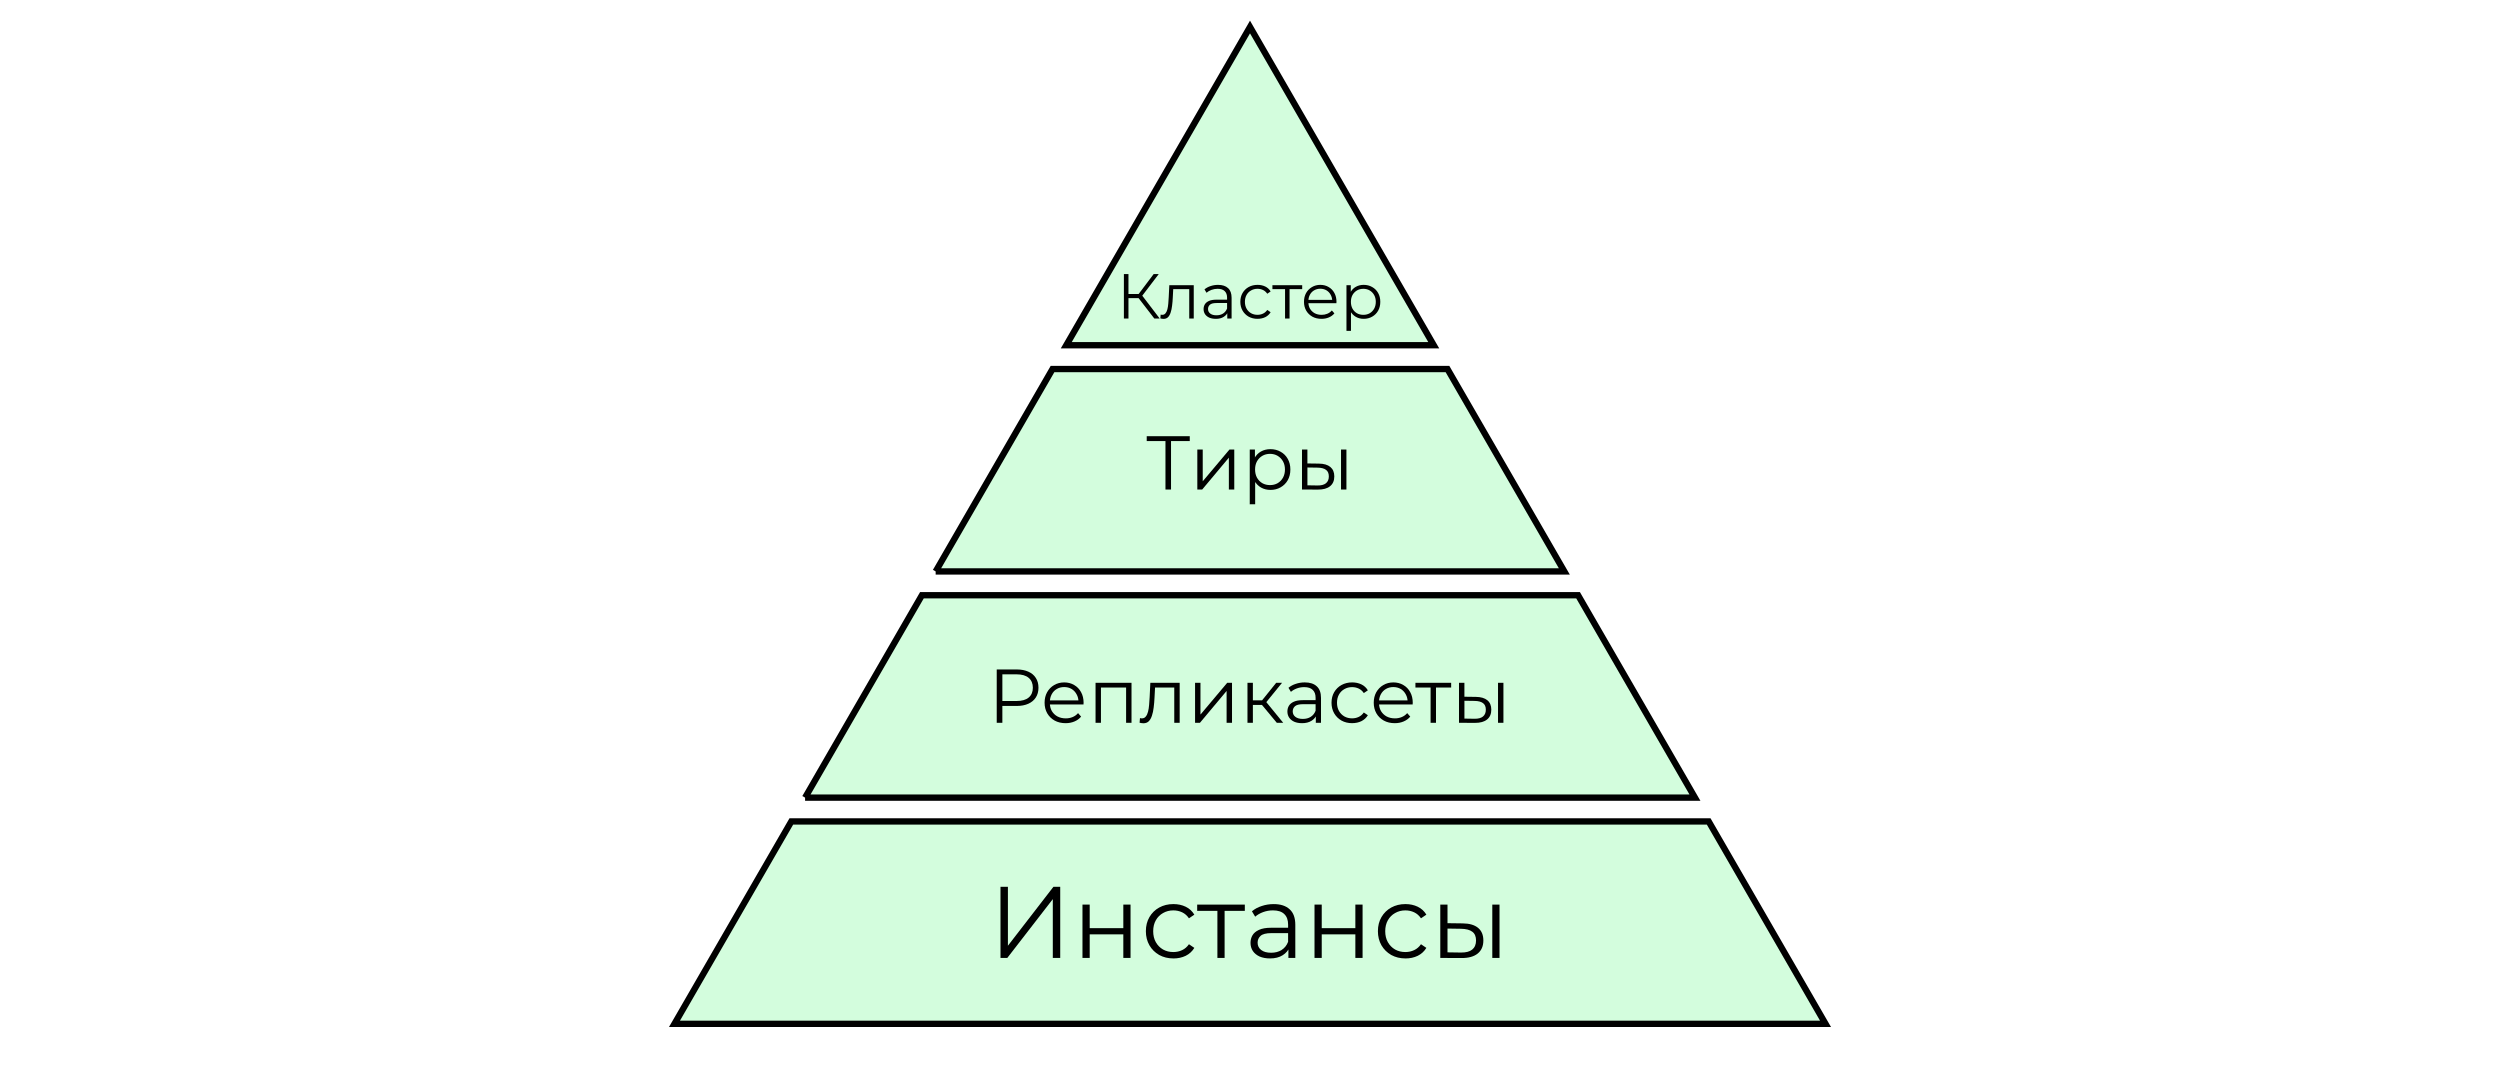
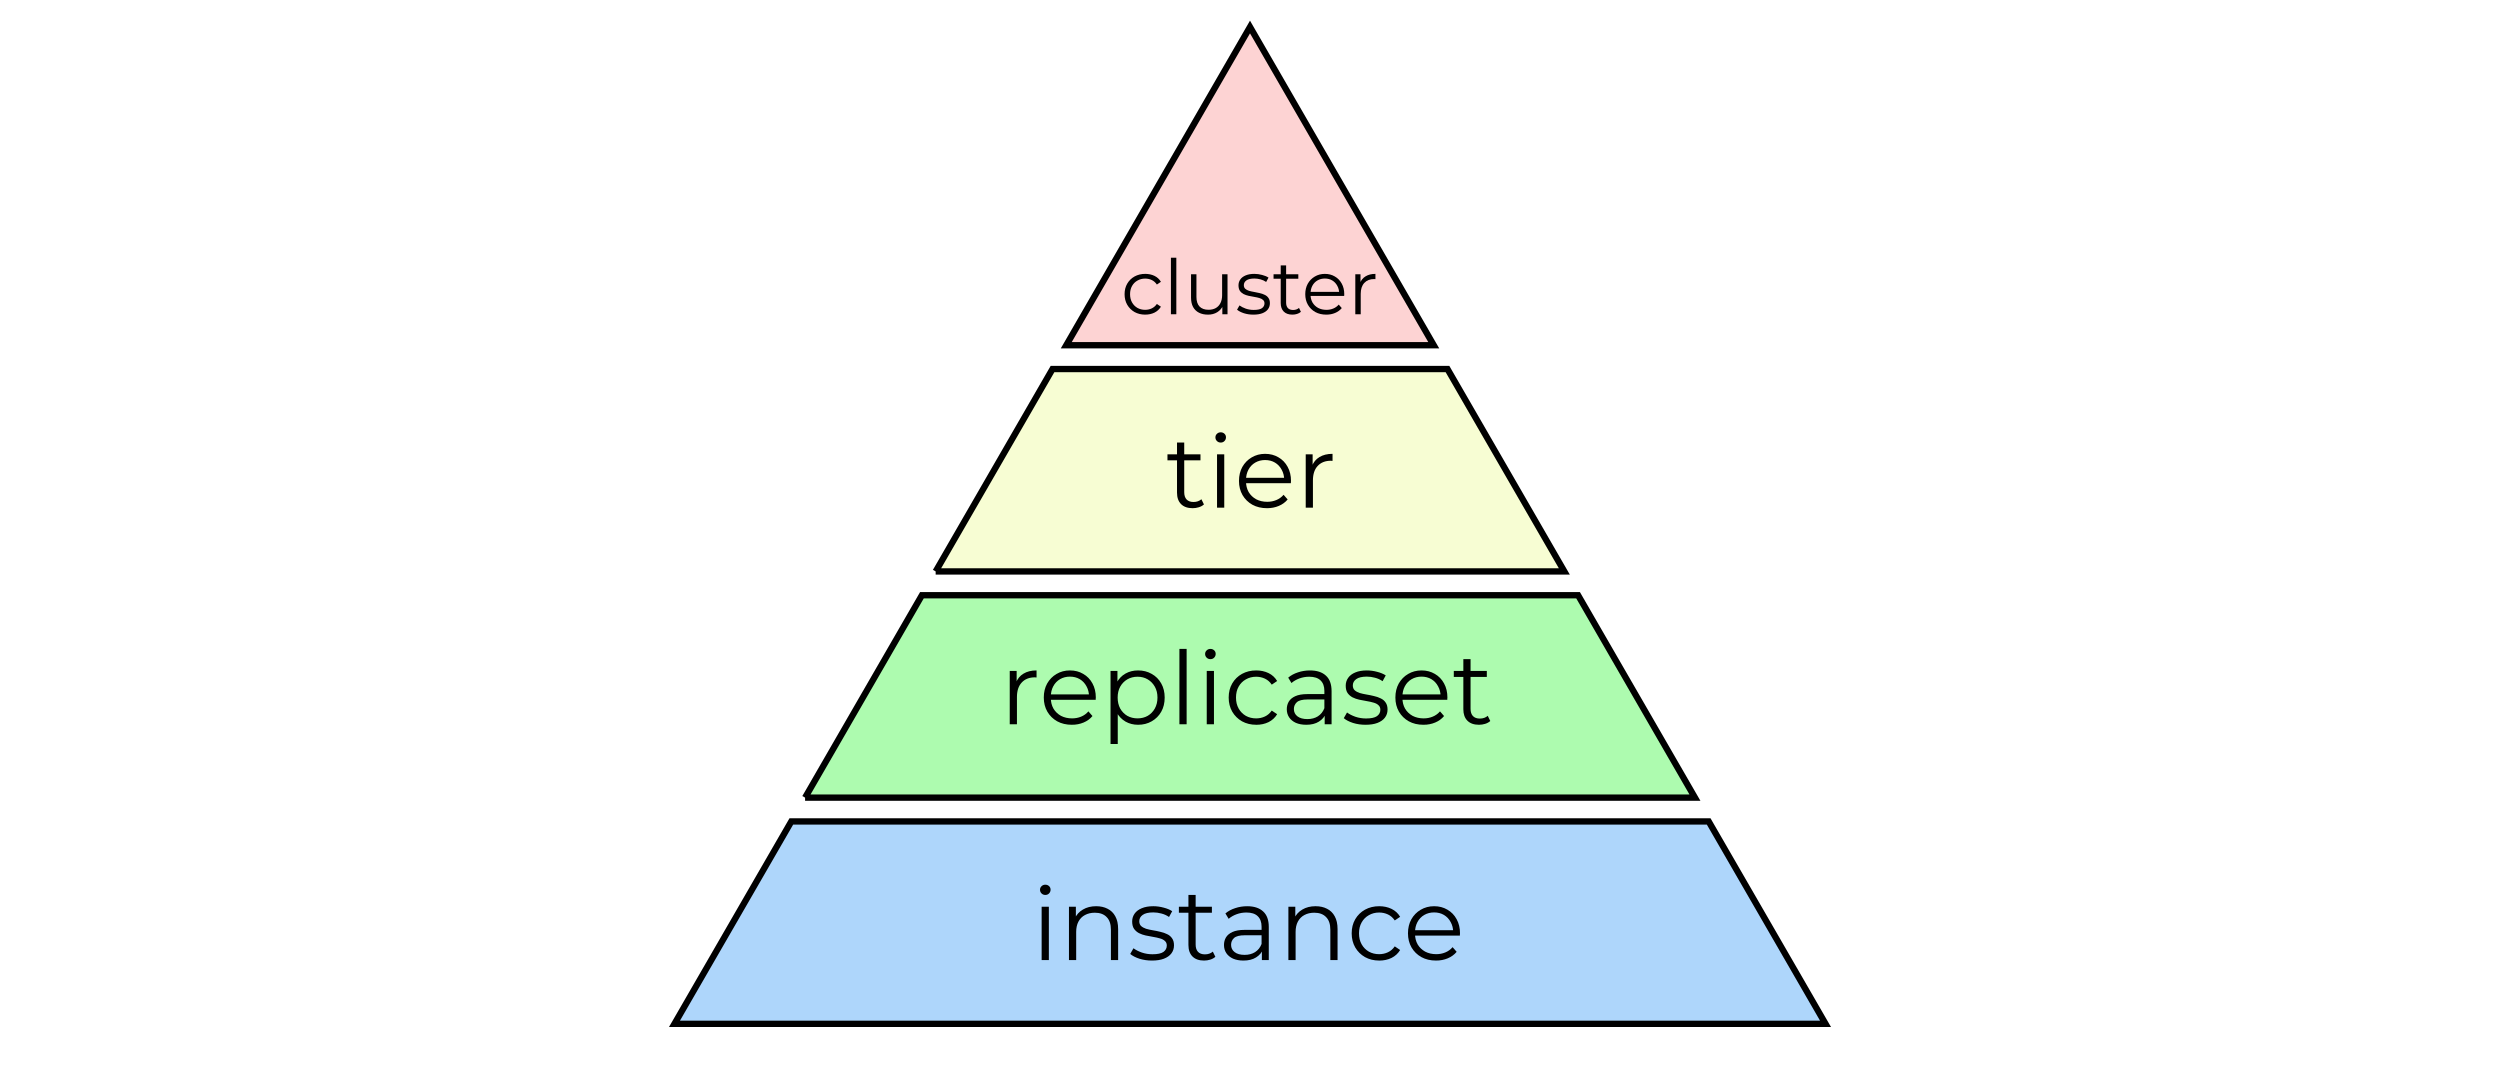
<svg xmlns="http://www.w3.org/2000/svg" width="1050" height="450" viewBox="0 0 277.812 119.062" version="1.1" id="svg5">
  <defs id="defs2">
    <clipPath clipPathUnits="userSpaceOnUse" id="clipPath1734">
      <path d="M 0,0.028 H 595.275 V 841.889 H 0 Z" clip-rule="evenodd" id="path1732" />
    </clipPath>
    <clipPath clipPathUnits="userSpaceOnUse" id="clipPath5199">
      <path d="M 0,0.028 H 595.275 V 841.889 H 0 Z" clip-rule="evenodd" id="path5197" />
    </clipPath>
    <clipPath clipPathUnits="userSpaceOnUse" id="clipPath6407">
      <path d="M 0,0.028 H 595.275 V 841.889 H 0 Z" clip-rule="evenodd" id="path6405" />
    </clipPath>
    <clipPath clipPathUnits="userSpaceOnUse" id="clipPath1022">
      <path d="M 0,0.028 H 595.275 V 841.889 H 0 Z" clip-rule="evenodd" id="path1020" />
    </clipPath>
  </defs>
  <g id="layer1">
-     <path style="fill:#d3fddd;stroke:#000000;stroke-width:0.706;stroke-linecap:butt;stroke-linejoin:miter;stroke-miterlimit:4;stroke-dasharray:none;stroke-opacity:1;fill-opacity:1" d="M 74.952,113.771 87.936,91.281 H 189.876 l 12.984,22.49 z" id="path1852" />
-     <path style="fill:#d3fddd;stroke:#000000;stroke-width:0.706;stroke-linecap:butt;stroke-linejoin:miter;stroke-miterlimit:4;stroke-dasharray:none;stroke-opacity:1;fill-opacity:1" d="M 89.464,88.635 102.448,66.146 h 72.916 L 188.349,88.635 H 89.464" id="path1854" />
-     <path style="fill:#d3fddd;stroke:#000000;stroke-width:0.706;stroke-linecap:butt;stroke-linejoin:miter;stroke-miterlimit:4;stroke-dasharray:none;stroke-opacity:1;fill-opacity:1" d="M 103.976,63.5 116.96,41.01 h 43.892 l 12.984,22.49 h -69.861" id="path1856" />
-     <path style="fill:#d3fddd;stroke:#000000;stroke-width:0.706;stroke-linecap:butt;stroke-linejoin:miter;stroke-miterlimit:4;stroke-dasharray:none;stroke-opacity:1;fill-opacity:1" d="M 118.488,38.365 138.906,2.999 159.325,38.365 Z" id="path1858" />
+     <path style="fill:#aed6fb;fill-opacity:1;stroke:#000000;stroke-width:0.706;stroke-linecap:butt;stroke-linejoin:miter;stroke-miterlimit:4;stroke-dasharray:none;stroke-opacity:1" d="M 74.952,113.771 87.936,91.281 H 189.876 l 12.984,22.49 z" id="path1852" />
+     <path style="fill:#adfbaf;fill-opacity:1;stroke:#000000;stroke-width:0.706;stroke-linecap:butt;stroke-linejoin:miter;stroke-miterlimit:4;stroke-dasharray:none;stroke-opacity:1" d="M 89.464,88.635 102.448,66.146 h 72.916 L 188.349,88.635 H 89.464" id="path1854" />
+     <path style="fill:#f7fdd3;fill-opacity:1;stroke:#000000;stroke-width:0.706;stroke-linecap:butt;stroke-linejoin:miter;stroke-miterlimit:4;stroke-dasharray:none;stroke-opacity:1" d="M 103.976,63.5 116.96,41.01 h 43.892 l 12.984,22.49 h -69.861" id="path1856" />
+     <path style="fill:#fdd3d3;fill-opacity:1;stroke:#000000;stroke-width:0.706;stroke-linecap:butt;stroke-linejoin:miter;stroke-miterlimit:4;stroke-dasharray:none;stroke-opacity:1" d="M 118.488,38.365 138.906,2.999 159.325,38.365 Z" id="path1858" />
+   </g>
+   <g id="layer2" style="display:none">
    <g aria-label="Инстансы" id="text2781" style="font-size:11.289px;line-height:1.25;font-family:Montserrat;-inkscape-font-specification:Montserrat;text-align:center;text-anchor:middle;stroke-width:0.265">
      <path d="m 111.18,106.449 v -7.902 h 0.824 v 6.548 l 5.057,-6.548 h 0.756 v 7.902 h -0.824 v -6.536 l -5.057,6.536 z" id="path62858" />
      <path d="m 120.29,106.449 v -5.927 h 0.802 v 2.619 h 3.737 v -2.619 h 0.802 v 5.927 h -0.802 v -2.619 h -3.737 v 2.619 z" id="path62860" />
      <path d="m 130.394,106.505 q -0.881,0 -1.58,-0.384 -0.689,-0.395 -1.084,-1.072 -0.395,-0.689 -0.395,-1.569 0,-0.892 0.395,-1.569 0.395,-0.677 1.084,-1.061 0.7,-0.384 1.58,-0.384 0.756,0 1.366,0.294 0.61,0.294 0.96,0.881 l -0.598,0.406 q -0.305,-0.452 -0.756,-0.666 -0.452,-0.214 -0.982,-0.214 -0.632,0 -1.14,0.294 -0.508,0.282 -0.802,0.802 -0.294,0.519 -0.294,1.219 0,0.7 0.294,1.219 0.294,0.519 0.802,0.813 0.508,0.282 1.14,0.282 0.531,0 0.982,-0.214 0.452,-0.214 0.756,-0.655 l 0.598,0.406 q -0.35,0.576 -0.96,0.881 -0.61,0.294 -1.366,0.294 z" id="path62862" />
      <path d="m 135.283,106.449 v -5.441 l 0.203,0.214 h -2.45 v -0.7 h 5.295 v 0.7 h -2.45 l 0.203,-0.214 v 5.441 z" id="path62864" />
      <path d="m 143.174,106.449 v -1.31 l -0.034,-0.214 v -2.19 q 0,-0.756 -0.429,-1.163 -0.418,-0.406 -1.253,-0.406 -0.576,0 -1.095,0.192 -0.519,0.192 -0.881,0.508 l -0.361,-0.598 q 0.452,-0.384 1.084,-0.587 0.632,-0.214 1.332,-0.214 1.151,0 1.772,0.576 0.632,0.564 0.632,1.727 v 3.68 z m -2.043,0.056 q -0.666,0 -1.163,-0.214 -0.485,-0.226 -0.745,-0.61 -0.26,-0.395 -0.26,-0.903 0,-0.463 0.214,-0.835 0.226,-0.384 0.722,-0.61 0.508,-0.237 1.355,-0.237 h 2.043 v 0.598 h -2.021 q -0.858,0 -1.197,0.305 -0.327,0.305 -0.327,0.756 0,0.508 0.395,0.813 0.395,0.305 1.106,0.305 0.677,0 1.163,-0.305 0.497,-0.316 0.722,-0.903 l 0.181,0.553 q -0.226,0.587 -0.79,0.937 -0.553,0.35 -1.4,0.35 z" id="path62866" />
      <path d="m 146.075,106.449 v -5.927 h 0.802 v 2.619 h 3.737 v -2.619 h 0.802 v 5.927 h -0.802 v -2.619 h -3.737 v 2.619 z" id="path62868" />
      <path d="m 156.179,106.505 q -0.881,0 -1.58,-0.384 -0.689,-0.395 -1.084,-1.072 -0.395,-0.689 -0.395,-1.569 0,-0.892 0.395,-1.569 0.395,-0.677 1.084,-1.061 0.7,-0.384 1.58,-0.384 0.756,0 1.366,0.294 0.61,0.294 0.96,0.881 l -0.598,0.406 q -0.305,-0.452 -0.756,-0.666 -0.452,-0.214 -0.982,-0.214 -0.632,0 -1.14,0.294 -0.508,0.282 -0.802,0.802 -0.294,0.519 -0.294,1.219 0,0.7 0.294,1.219 0.294,0.519 0.802,0.813 0.508,0.282 1.14,0.282 0.531,0 0.982,-0.214 0.452,-0.214 0.756,-0.655 l 0.598,0.406 q -0.35,0.576 -0.96,0.881 -0.61,0.294 -1.366,0.294 z" id="path62870" />
      <path d="m 165.831,106.449 v -5.927 h 0.802 v 5.927 z m -3.285,-3.838 q 1.118,0.011 1.705,0.497 0.587,0.485 0.587,1.4 0,0.948 -0.632,1.456 -0.632,0.508 -1.806,0.497 l -2.348,-0.011 v -5.927 h 0.802 v 2.066 z m -0.203,3.24 q 0.835,0.011 1.253,-0.327 0.429,-0.35 0.429,-1.016 0,-0.666 -0.418,-0.971 -0.418,-0.316 -1.264,-0.327 l -1.49,-0.023 v 2.642 z" id="path62872" />
    </g>
    <g aria-label="Репликасеты" id="text2781-3" style="font-size:8.467px;line-height:1.25;font-family:Montserrat;-inkscape-font-specification:Montserrat;text-align:center;text-anchor:middle;stroke-width:0.265">
      <path d="m 110.761,80.32 v -5.927 h 2.218 q 0.754,0 1.295,0.246 0.542,0.237 0.83,0.694 0.296,0.449 0.296,1.092 0,0.627 -0.296,1.084 -0.288,0.449 -0.83,0.694 -0.542,0.246 -1.295,0.246 h -1.871 l 0.279,-0.296 v 2.167 z m 0.627,-2.117 -0.279,-0.305 h 1.854 q 0.889,0 1.346,-0.381 0.466,-0.389 0.466,-1.092 0,-0.711 -0.466,-1.101 -0.457,-0.389 -1.346,-0.389 h -1.854 l 0.279,-0.296 z" id="path62875" />
      <path d="m 118.416,80.362 q -0.694,0 -1.219,-0.288 -0.525,-0.296 -0.821,-0.804 -0.296,-0.516 -0.296,-1.177 0,-0.66 0.279,-1.168 0.288,-0.508 0.779,-0.796 0.5,-0.296 1.118,-0.296 0.627,0 1.109,0.288 0.491,0.279 0.77,0.796 0.279,0.508 0.279,1.177 0,0.042 -0.008,0.093 0,0.042 0,0.093 h -3.869 V 77.831 h 3.548 l -0.237,0.178 q 0,-0.483 -0.212,-0.855 -0.203,-0.381 -0.559,-0.593 -0.356,-0.212 -0.821,-0.212 -0.457,0 -0.821,0.212 -0.364,0.212 -0.567,0.593 -0.203,0.381 -0.203,0.872 v 0.093 q 0,0.508 0.22,0.897 0.229,0.381 0.627,0.601 0.406,0.212 0.923,0.212 0.406,0 0.754,-0.144 0.356,-0.144 0.61,-0.44 l 0.339,0.389 q -0.296,0.356 -0.745,0.542 -0.44,0.186 -0.974,0.186 z" id="path62877" />
      <path d="m 121.743,80.32 v -4.445 h 3.996 v 4.445 h -0.601 v -4.081 l 0.152,0.161 h -3.099 l 0.152,-0.161 v 4.081 z" id="path62879" />
      <path d="m 126.637,80.312 0.042,-0.516 q 0.059,0.009 0.11,0.025 0.059,0.009 0.102,0.009 0.271,0 0.432,-0.203 0.169,-0.203 0.254,-0.542 0.085,-0.339 0.119,-0.762 0.034,-0.432 0.059,-0.864 l 0.076,-1.583 h 3.26 v 4.445 h -0.601 v -4.098 l 0.152,0.178 h -2.421 l 0.144,-0.186 -0.068,1.287 q -0.025,0.576 -0.093,1.101 -0.059,0.525 -0.195,0.923 -0.127,0.398 -0.356,0.627 -0.229,0.22 -0.584,0.22 -0.102,0 -0.212,-0.017 -0.102,-0.017 -0.22,-0.042 z" id="path62881" />
      <path d="m 132.801,80.32 v -4.445 h 0.601 v 3.531 l 2.972,-3.531 h 0.533 v 4.445 h -0.601 v -3.539 l -2.963,3.539 z" id="path62883" />
      <path d="m 141.885,80.32 -1.829,-2.201 0.5,-0.296 2.04,2.498 z m -3.26,0 v -4.445 h 0.601 v 4.445 z m 0.415,-1.981 v -0.516 h 1.431 v 0.516 z m 1.566,-0.178 -0.559,-0.085 1.77,-2.201 h 0.652 z" id="path62885" />
      <path d="m 146.22,80.32 v -0.982 l -0.025,-0.161 v -1.643 q 0,-0.567 -0.322,-0.872 -0.313,-0.305 -0.94,-0.305 -0.432,0 -0.821,0.144 -0.389,0.144 -0.66,0.381 l -0.271,-0.449 q 0.339,-0.288 0.813,-0.44 0.474,-0.161 0.999,-0.161 0.864,0 1.329,0.432 0.474,0.423 0.474,1.295 v 2.76 z m -1.532,0.042 q -0.5,0 -0.872,-0.161 -0.364,-0.169 -0.559,-0.457 -0.195,-0.296 -0.195,-0.677 0,-0.347 0.161,-0.627 0.169,-0.288 0.542,-0.457 0.381,-0.178 1.016,-0.178 h 1.532 v 0.449 h -1.516 q -0.643,0 -0.897,0.229 -0.246,0.229 -0.246,0.567 0,0.381 0.296,0.61 0.296,0.229 0.83,0.229 0.508,0 0.872,-0.229 0.373,-0.237 0.542,-0.677 l 0.135,0.415 q -0.169,0.44 -0.593,0.703 -0.415,0.262 -1.05,0.262 z" id="path62887" />
      <path d="m 150.259,80.362 q -0.66,0 -1.185,-0.288 -0.516,-0.296 -0.813,-0.804 -0.296,-0.516 -0.296,-1.177 0,-0.669 0.296,-1.177 0.296,-0.508 0.813,-0.796 0.525,-0.288 1.185,-0.288 0.567,0 1.024,0.22 0.457,0.22 0.72,0.66 l -0.449,0.305 q -0.229,-0.339 -0.567,-0.5 -0.339,-0.161 -0.737,-0.161 -0.474,0 -0.855,0.22 -0.381,0.212 -0.601,0.601 -0.22,0.389 -0.22,0.914 0,0.525 0.22,0.914 0.22,0.389 0.601,0.61 0.381,0.212 0.855,0.212 0.398,0 0.737,-0.161 0.339,-0.161 0.567,-0.491 l 0.449,0.305 q -0.262,0.432 -0.72,0.66 -0.457,0.22 -1.024,0.22 z" id="path62889" />
      <path d="m 154.993,80.362 q -0.694,0 -1.219,-0.288 -0.525,-0.296 -0.821,-0.804 -0.296,-0.516 -0.296,-1.177 0,-0.66 0.279,-1.168 0.288,-0.508 0.779,-0.796 0.5,-0.296 1.118,-0.296 0.627,0 1.109,0.288 0.491,0.279 0.77,0.796 0.279,0.508 0.279,1.177 0,0.042 -0.008,0.093 0,0.042 0,0.093 H 153.113 V 77.831 h 3.548 l -0.237,0.178 q 0,-0.483 -0.212,-0.855 -0.203,-0.381 -0.559,-0.593 -0.356,-0.212 -0.821,-0.212 -0.457,0 -0.821,0.212 -0.364,0.212 -0.567,0.593 -0.203,0.381 -0.203,0.872 v 0.093 q 0,0.508 0.22,0.897 0.229,0.381 0.627,0.601 0.406,0.212 0.923,0.212 0.406,0 0.754,-0.144 0.356,-0.144 0.61,-0.44 l 0.339,0.389 q -0.296,0.356 -0.745,0.542 -0.44,0.186 -0.974,0.186 z" id="path62891" />
      <path d="m 158.974,80.32 v -4.081 l 0.152,0.161 h -1.837 v -0.525 h 3.971 v 0.525 h -1.837 l 0.152,-0.161 v 4.081 z" id="path62893" />
      <path d="m 166.467,80.32 v -4.445 h 0.601 v 4.445 z m -2.464,-2.879 q 0.838,0.009 1.278,0.373 0.44,0.364 0.44,1.05 0,0.711 -0.474,1.092 -0.474,0.381 -1.355,0.373 l -1.761,-0.009 v -4.445 h 0.601 v 1.549 z m -0.152,2.43 q 0.627,0.009 0.94,-0.246 0.322,-0.262 0.322,-0.762 0,-0.5 -0.313,-0.728 -0.313,-0.237 -0.948,-0.246 l -1.118,-0.017 v 1.981 z" id="path62895" />
    </g>
    <g aria-label="Тиры" id="text2781-7" style="font-size:8.467px;line-height:1.25;font-family:Montserrat;-inkscape-font-specification:Montserrat;text-align:center;text-anchor:middle;stroke-width:0.265">
      <path d="m 129.512,54.397 v -5.554 l 0.169,0.169 h -2.252 v -0.542 h 4.784 v 0.542 h -2.244 L 130.13,48.843 v 5.554 z" id="path62898" />
      <path d="m 133.052,54.397 v -4.445 h 0.601 v 3.531 l 2.972,-3.531 h 0.533 v 4.445 h -0.601 v -3.539 l -2.963,3.539 z" id="path62900" />
      <path d="m 141.172,54.44 q -0.576,0 -1.041,-0.262 -0.466,-0.271 -0.745,-0.77 -0.271,-0.508 -0.271,-1.236 0,-0.728 0.271,-1.228 0.271,-0.508 0.737,-0.77 0.466,-0.262 1.05,-0.262 0.635,0 1.135,0.288 0.508,0.279 0.796,0.796 0.288,0.508 0.288,1.177 0,0.677 -0.288,1.185 -0.288,0.508 -0.796,0.796 -0.5,0.288 -1.135,0.288 z m -2.294,1.6 v -6.088 h 0.576 v 1.338 l -0.059,0.889 0.085,0.897 v 2.963 z m 2.252,-2.134 q 0.474,0 0.847,-0.212 0.373,-0.22 0.593,-0.61 0.22,-0.398 0.22,-0.914 0,-0.516 -0.22,-0.906 -0.22,-0.389 -0.593,-0.61 -0.373,-0.22 -0.847,-0.22 -0.474,0 -0.855,0.22 -0.373,0.22 -0.593,0.61 -0.212,0.389 -0.212,0.906 0,0.516 0.212,0.914 0.22,0.389 0.593,0.61 0.381,0.212 0.855,0.212 z" id="path62902" />
      <path d="m 149.02,54.397 v -4.445 h 0.601 v 4.445 z m -2.464,-2.879 q 0.838,0.009 1.278,0.373 0.44,0.364 0.44,1.05 0,0.711 -0.474,1.092 -0.474,0.381 -1.355,0.373 l -1.761,-0.009 v -4.445 h 0.601 v 1.549 z m -0.152,2.43 q 0.627,0.009 0.94,-0.246 0.322,-0.262 0.322,-0.762 0,-0.5 -0.313,-0.728 -0.313,-0.237 -0.948,-0.246 l -1.118,-0.017 v 1.981 z" id="path62904" />
    </g>
    <g aria-label="Кластер" id="text2781-7-3" style="font-size:7.056px;line-height:1.25;font-family:Montserrat;-inkscape-font-specification:Montserrat;text-align:center;text-anchor:middle;stroke-width:0.265">
      <path d="m 128.272,35.395 -1.898,-2.462 0.423,-0.254 2.074,2.716 z m -3.38,0 v -4.939 h 0.508 v 4.939 z m 0.353,-2.265 v -0.459 h 1.545 v 0.459 z m 1.595,-0.148 -0.48,-0.085 1.841,-2.441 h 0.564 z" id="path62907" />
      <path d="m 128.943,35.388 0.035,-0.43 q 0.049,0.007 0.092,0.021 0.049,0.007 0.085,0.007 0.226,0 0.36,-0.169 0.141,-0.169 0.212,-0.452 0.071,-0.282 0.099,-0.635 0.028,-0.36 0.049,-0.72 l 0.064,-1.319 h 2.716 v 3.704 h -0.501 V 31.98 l 0.127,0.148 h -2.018 l 0.12,-0.155 -0.056,1.072 q -0.021,0.48 -0.078,0.917 -0.049,0.437 -0.162,0.769 -0.106,0.332 -0.296,0.522 -0.191,0.183 -0.487,0.183 -0.085,0 -0.176,-0.014 -0.085,-0.014 -0.183,-0.035 z" id="path62909" />
      <path d="m 136.38,35.395 v -0.818 l -0.021,-0.134 v -1.369 q 0,-0.473 -0.268,-0.727 -0.261,-0.254 -0.783,-0.254 -0.36,0 -0.684,0.12 -0.325,0.12 -0.55,0.318 l -0.226,-0.374 q 0.282,-0.24 0.677,-0.367 0.395,-0.134 0.833,-0.134 0.72,0 1.108,0.36 0.395,0.353 0.395,1.08 v 2.3 z m -1.277,0.035 q -0.416,0 -0.727,-0.134 -0.303,-0.141 -0.466,-0.381 -0.162,-0.247 -0.162,-0.564 0,-0.289 0.134,-0.522 0.141,-0.24 0.452,-0.381 0.318,-0.148 0.847,-0.148 h 1.277 v 0.374 h -1.263 q -0.536,0 -0.748,0.191 -0.205,0.191 -0.205,0.473 0,0.318 0.247,0.508 0.247,0.191 0.691,0.191 0.423,0 0.727,-0.191 0.31,-0.198 0.452,-0.564 l 0.113,0.346 q -0.141,0.367 -0.494,0.586 -0.346,0.219 -0.875,0.219 z" id="path62911" />
      <path d="m 139.745,35.43 q -0.55,0 -0.988,-0.24 -0.43,-0.247 -0.677,-0.67 -0.247,-0.43 -0.247,-0.981 0,-0.557 0.247,-0.981 0.247,-0.423 0.677,-0.663 0.437,-0.24 0.988,-0.24 0.473,0 0.854,0.183 0.381,0.183 0.6,0.55 l -0.374,0.254 q -0.191,-0.282 -0.473,-0.416 -0.282,-0.134 -0.614,-0.134 -0.395,0 -0.713,0.183 -0.318,0.176 -0.501,0.501 -0.183,0.325 -0.183,0.762 0,0.437 0.183,0.762 0.183,0.325 0.501,0.508 0.318,0.176 0.713,0.176 0.332,0 0.614,-0.134 0.282,-0.134 0.473,-0.409 l 0.374,0.254 q -0.219,0.36 -0.6,0.55 -0.381,0.183 -0.854,0.183 z" id="path62913" />
      <path d="m 142.801,35.395 v -3.401 l 0.127,0.134 h -1.531 v -0.437 h 3.309 v 0.437 h -1.531 l 0.127,-0.134 v 3.401 z" id="path62915" />
      <path d="m 146.852,35.43 q -0.579,0 -1.016,-0.24 -0.437,-0.247 -0.684,-0.67 -0.247,-0.43 -0.247,-0.981 0,-0.55 0.233,-0.974 0.24,-0.423 0.649,-0.663 0.416,-0.247 0.931,-0.247 0.522,0 0.924,0.24 0.409,0.233 0.642,0.663 0.233,0.423 0.233,0.981 0,0.035 -0.007,0.078 0,0.035 0,0.078 h -3.224 v -0.374 h 2.956 l -0.198,0.148 q 0,-0.402 -0.176,-0.713 -0.169,-0.318 -0.466,-0.494 -0.296,-0.176 -0.684,-0.176 -0.381,0 -0.684,0.176 -0.303,0.176 -0.473,0.494 -0.169,0.318 -0.169,0.727 v 0.078 q 0,0.423 0.183,0.748 0.191,0.318 0.522,0.501 0.339,0.176 0.769,0.176 0.339,0 0.628,-0.12 0.296,-0.12 0.508,-0.367 l 0.282,0.325 q -0.247,0.296 -0.621,0.452 -0.367,0.155 -0.811,0.155 z" id="path62917" />
      <path d="m 151.537,35.43 q -0.48,0 -0.868,-0.219 -0.388,-0.226 -0.621,-0.642 -0.226,-0.423 -0.226,-1.03 0,-0.607 0.226,-1.023 0.226,-0.423 0.614,-0.642 0.388,-0.219 0.875,-0.219 0.529,0 0.945,0.24 0.423,0.233 0.663,0.663 0.24,0.423 0.24,0.981 0,0.564 -0.24,0.988 -0.24,0.423 -0.663,0.663 -0.416,0.24 -0.945,0.24 z m -1.912,1.334 v -5.073 h 0.48 v 1.115 l -0.049,0.741 0.07,0.748 v 2.469 z m 1.877,-1.778 q 0.395,0 0.706,-0.176 0.31,-0.183 0.494,-0.508 0.183,-0.332 0.183,-0.762 0,-0.43 -0.183,-0.755 -0.183,-0.325 -0.494,-0.508 -0.31,-0.183 -0.706,-0.183 -0.395,0 -0.713,0.183 -0.31,0.183 -0.494,0.508 -0.176,0.325 -0.176,0.755 0,0.43 0.176,0.762 0.183,0.325 0.494,0.508 0.318,0.176 0.713,0.176 z" id="path62919" />
    </g>
  </g>
+   <g id="layer3">
+     <g aria-label="instance" id="text6147" style="font-size:11.289px;line-height:1.25;font-family:Montserrat;-inkscape-font-specification:Montserrat;text-align:center;text-anchor:middle;stroke-width:0.265">
+       <path d="m 115.752,106.686 v -5.927 h 0.802 v 5.927 z m 0.406,-7.236 q -0.248,0 -0.418,-0.169 -0.169,-0.169 -0.169,-0.406 0,-0.237 0.169,-0.395 0.169,-0.169 0.418,-0.169 0.248,0 0.418,0.158 0.169,0.158 0.169,0.395 0,0.248 -0.169,0.418 -0.158,0.169 -0.418,0.169 z" id="path932" />
+       <path d="m 121.814,100.703 q 0.722,0 1.264,0.282 0.553,0.271 0.858,0.835 0.316,0.564 0.316,1.422 v 3.443 h -0.802 v -3.364 q 0,-0.937 -0.474,-1.411 -0.463,-0.485 -1.31,-0.485 -0.632,0 -1.106,0.26 -0.463,0.248 -0.722,0.734 -0.248,0.474 -0.248,1.151 v 3.116 h -0.802 v -5.927 h 0.768 v 1.626 l -0.124,-0.305 q 0.282,-0.643 0.903,-1.005 0.621,-0.373 1.479,-0.373 z" id="path934" />
+       <path d="m 128.012,106.742 q -0.734,0 -1.389,-0.203 -0.655,-0.214 -1.027,-0.531 l 0.361,-0.632 q 0.361,0.271 0.926,0.474 0.564,0.192 1.185,0.192 0.847,0 1.219,-0.26 0.373,-0.271 0.373,-0.711 0,-0.327 -0.214,-0.508 -0.203,-0.192 -0.542,-0.282 -0.339,-0.102 -0.756,-0.169 -0.418,-0.068 -0.835,-0.158 -0.406,-0.09 -0.745,-0.26 -0.339,-0.181 -0.553,-0.485 -0.203,-0.305 -0.203,-0.813 0,-0.485 0.271,-0.869 0.271,-0.384 0.79,-0.598 0.531,-0.226 1.287,-0.226 0.576,0 1.151,0.158 0.576,0.147 0.948,0.395 l -0.35,0.643 q -0.395,-0.271 -0.847,-0.384 -0.452,-0.124 -0.903,-0.124 -0.802,0 -1.185,0.282 -0.373,0.271 -0.373,0.7 0,0.339 0.203,0.531 0.214,0.192 0.553,0.305 0.35,0.102 0.756,0.169 0.418,0.068 0.824,0.169 0.418,0.09 0.756,0.26 0.35,0.158 0.553,0.463 0.214,0.294 0.214,0.779 0,0.519 -0.294,0.903 -0.282,0.373 -0.835,0.587 -0.542,0.203 -1.321,0.203 z" id="path936" />
+       <path d="m 133.803,106.742 q -0.835,0 -1.287,-0.452 -0.452,-0.452 -0.452,-1.276 v -5.565 h 0.802 v 5.52 q 0,0.519 0.26,0.802 0.271,0.282 0.768,0.282 0.531,0 0.881,-0.305 l 0.282,0.576 q -0.237,0.214 -0.576,0.316 -0.327,0.102 -0.677,0.102 z m -2.8,-5.317 v -0.666 h 3.669 v 0.666 z" id="path938" />
+       <path d="m 140.226,106.686 v -1.31 l -0.034,-0.214 v -2.19 q 0,-0.756 -0.429,-1.163 -0.418,-0.406 -1.253,-0.406 -0.576,0 -1.095,0.192 -0.519,0.192 -0.881,0.508 l -0.361,-0.598 q 0.452,-0.384 1.084,-0.587 0.632,-0.214 1.332,-0.214 1.151,0 1.772,0.576 0.632,0.564 0.632,1.727 v 3.68 z m -2.043,0.056 q -0.666,0 -1.163,-0.214 -0.485,-0.226 -0.745,-0.61 -0.26,-0.395 -0.26,-0.903 0,-0.463 0.214,-0.835 0.226,-0.384 0.722,-0.61 0.508,-0.237 1.355,-0.237 h 2.043 v 0.598 h -2.021 q -0.858,0 -1.197,0.305 -0.327,0.305 -0.327,0.756 0,0.508 0.395,0.813 0.395,0.305 1.106,0.305 0.677,0 1.163,-0.305 0.497,-0.316 0.722,-0.903 l 0.181,0.553 q -0.226,0.587 -0.79,0.937 -0.553,0.35 -1.4,0.35 z" id="path940" />
+       <path d="m 146.198,100.703 q 0.722,0 1.264,0.282 0.553,0.271 0.858,0.835 0.316,0.564 0.316,1.422 v 3.443 h -0.802 v -3.364 q 0,-0.937 -0.474,-1.411 -0.463,-0.485 -1.31,-0.485 -0.632,0 -1.106,0.26 -0.463,0.248 -0.722,0.734 -0.248,0.474 -0.248,1.151 v 3.116 h -0.802 v -5.927 h 0.768 v 1.626 l -0.124,-0.305 q 0.282,-0.643 0.903,-1.005 0.621,-0.373 1.479,-0.373 z" id="path942" />
+       <path d="m 153.265,106.742 q -0.881,0 -1.58,-0.384 -0.689,-0.395 -1.084,-1.072 -0.395,-0.689 -0.395,-1.569 0,-0.892 0.395,-1.569 0.395,-0.677 1.084,-1.061 0.7,-0.384 1.58,-0.384 0.756,0 1.366,0.294 0.61,0.294 0.96,0.881 l -0.598,0.406 q -0.305,-0.452 -0.756,-0.666 -0.452,-0.214 -0.982,-0.214 -0.632,0 -1.14,0.294 -0.508,0.282 -0.802,0.802 -0.294,0.519 -0.294,1.219 0,0.7 0.294,1.219 0.294,0.519 0.802,0.813 0.508,0.282 1.14,0.282 0.531,0 0.982,-0.214 0.452,-0.214 0.756,-0.655 l 0.598,0.406 q -0.35,0.576 -0.96,0.881 -0.61,0.294 -1.366,0.294 z" id="path944" />
+       <path d="m 159.577,106.742 q -0.926,0 -1.626,-0.384 -0.7,-0.395 -1.095,-1.072 -0.395,-0.689 -0.395,-1.569 0,-0.881 0.373,-1.558 0.384,-0.677 1.039,-1.061 0.666,-0.395 1.49,-0.395 0.835,0 1.479,0.384 0.655,0.373 1.027,1.061 0.373,0.677 0.373,1.569 0,0.056 -0.011,0.124 0,0.056 0,0.124 h -5.159 v -0.598 h 4.73 l -0.316,0.237 q 0,-0.643 -0.282,-1.14 -0.271,-0.508 -0.745,-0.79 -0.474,-0.282 -1.095,-0.282 -0.61,0 -1.095,0.282 -0.485,0.282 -0.756,0.79 -0.271,0.508 -0.271,1.163 v 0.124 q 0,0.677 0.294,1.197 0.305,0.508 0.835,0.802 0.542,0.282 1.23,0.282 0.542,0 1.005,-0.192 0.474,-0.192 0.813,-0.587 l 0.452,0.519 q -0.395,0.474 -0.993,0.722 -0.587,0.248 -1.298,0.248 z" id="path946" />
+     </g>
+     <g aria-label="replicaset" id="text8637" style="font-size:11.289px;line-height:1.25;font-family:Montserrat;-inkscape-font-specification:Montserrat;text-align:center;text-anchor:middle;stroke-width:0.265">
+       <path d="m 112.207,80.484 v -5.927 h 0.768 v 1.614 l -0.079,-0.282 q 0.248,-0.677 0.835,-1.027 0.587,-0.361 1.456,-0.361 v 0.779 q -0.045,0 -0.09,0 -0.045,-0.011 -0.09,-0.011 -0.937,0 -1.468,0.576 -0.531,0.564 -0.531,1.614 v 3.025 z" id="path911" />
+       <path d="m 119.107,80.54 q -0.926,0 -1.626,-0.384 -0.7,-0.395 -1.095,-1.072 -0.395,-0.689 -0.395,-1.569 0,-0.881 0.373,-1.558 0.384,-0.677 1.039,-1.061 0.666,-0.395 1.49,-0.395 0.835,0 1.479,0.384 0.655,0.373 1.027,1.061 0.373,0.677 0.373,1.569 0,0.056 -0.011,0.124 0,0.056 0,0.124 h -5.159 v -0.598 h 4.73 l -0.316,0.237 q 0,-0.643 -0.282,-1.14 -0.271,-0.508 -0.745,-0.79 -0.474,-0.282 -1.095,-0.282 -0.61,0 -1.095,0.282 -0.485,0.282 -0.756,0.79 -0.271,0.508 -0.271,1.163 v 0.124 q 0,0.677 0.294,1.197 0.305,0.508 0.835,0.802 0.542,0.282 1.23,0.282 0.542,0 1.005,-0.192 0.474,-0.192 0.813,-0.587 l 0.452,0.519 q -0.395,0.474 -0.993,0.722 -0.587,0.248 -1.298,0.248 z" id="path913" />
+       <path d="m 126.467,80.54 q -0.768,0 -1.389,-0.35 -0.621,-0.361 -0.993,-1.027 -0.361,-0.677 -0.361,-1.648 0,-0.971 0.361,-1.637 0.361,-0.677 0.982,-1.027 0.621,-0.35 1.4,-0.35 0.847,0 1.513,0.384 0.677,0.373 1.061,1.061 0.384,0.677 0.384,1.569 0,0.903 -0.384,1.58 -0.384,0.677 -1.061,1.061 -0.666,0.384 -1.513,0.384 z m -3.059,2.134 v -8.117 h 0.768 v 1.784 l -0.079,1.185 0.113,1.197 v 3.951 z m 3.003,-2.845 q 0.632,0 1.129,-0.282 0.497,-0.294 0.79,-0.813 0.294,-0.531 0.294,-1.219 0,-0.689 -0.294,-1.208 -0.294,-0.519 -0.79,-0.813 -0.497,-0.294 -1.129,-0.294 -0.632,0 -1.14,0.294 -0.497,0.294 -0.79,0.813 -0.282,0.519 -0.282,1.208 0,0.689 0.282,1.219 0.294,0.519 0.79,0.813 0.508,0.282 1.14,0.282 z" id="path915" />
+       <path d="m 131.062,80.484 v -8.376 h 0.802 v 8.376 z" id="path917" />
+       <path d="m 134.099,80.484 v -5.927 h 0.802 v 5.927 z m 0.406,-7.236 q -0.248,0 -0.418,-0.169 -0.169,-0.169 -0.169,-0.406 0,-0.237 0.169,-0.395 0.169,-0.169 0.418,-0.169 0.248,0 0.418,0.158 0.169,0.158 0.169,0.395 0,0.248 -0.169,0.418 -0.158,0.169 -0.418,0.169 z" id="path919" />
+       <path d="m 139.596,80.54 q -0.881,0 -1.58,-0.384 -0.689,-0.395 -1.084,-1.072 -0.395,-0.689 -0.395,-1.569 0,-0.892 0.395,-1.569 0.395,-0.677 1.084,-1.061 0.7,-0.384 1.58,-0.384 0.756,0 1.366,0.294 0.61,0.294 0.96,0.881 l -0.598,0.406 q -0.305,-0.452 -0.756,-0.666 -0.452,-0.214 -0.982,-0.214 -0.632,0 -1.14,0.294 -0.508,0.282 -0.802,0.802 -0.294,0.519 -0.294,1.219 0,0.7 0.294,1.219 0.294,0.519 0.802,0.813 0.508,0.282 1.14,0.282 0.531,0 0.982,-0.214 0.452,-0.214 0.756,-0.655 l 0.598,0.406 q -0.35,0.576 -0.96,0.881 -0.61,0.294 -1.366,0.294 z" id="path921" />
+       <path d="m 147.205,80.484 v -1.31 l -0.034,-0.214 v -2.19 q 0,-0.756 -0.429,-1.163 -0.418,-0.406 -1.253,-0.406 -0.576,0 -1.095,0.192 -0.519,0.192 -0.881,0.508 l -0.361,-0.598 q 0.452,-0.384 1.084,-0.587 0.632,-0.214 1.332,-0.214 1.151,0 1.772,0.576 0.632,0.564 0.632,1.727 v 3.68 z m -2.043,0.056 q -0.666,0 -1.163,-0.214 -0.485,-0.226 -0.745,-0.61 -0.26,-0.395 -0.26,-0.903 0,-0.463 0.214,-0.835 0.226,-0.384 0.722,-0.61 0.508,-0.237 1.355,-0.237 h 2.043 v 0.598 h -2.021 q -0.858,0 -1.197,0.305 -0.327,0.305 -0.327,0.756 0,0.508 0.395,0.813 0.395,0.305 1.106,0.305 0.677,0 1.163,-0.305 0.497,-0.316 0.722,-0.903 l 0.181,0.553 q -0.226,0.587 -0.79,0.937 -0.553,0.35 -1.4,0.35 z" id="path923" />
+       <path d="m 151.743,80.54 q -0.734,0 -1.389,-0.203 -0.655,-0.214 -1.027,-0.531 l 0.361,-0.632 q 0.361,0.271 0.926,0.474 0.564,0.192 1.185,0.192 0.847,0 1.219,-0.26 0.373,-0.271 0.373,-0.711 0,-0.327 -0.214,-0.508 -0.203,-0.192 -0.542,-0.282 -0.339,-0.102 -0.756,-0.169 -0.418,-0.068 -0.835,-0.158 -0.406,-0.09 -0.745,-0.26 -0.339,-0.181 -0.553,-0.485 -0.203,-0.305 -0.203,-0.813 0,-0.485 0.271,-0.869 0.271,-0.384 0.79,-0.598 0.531,-0.226 1.287,-0.226 0.576,0 1.151,0.158 0.576,0.147 0.948,0.395 l -0.35,0.643 q -0.395,-0.271 -0.847,-0.384 -0.452,-0.124 -0.903,-0.124 -0.802,0 -1.185,0.282 -0.373,0.271 -0.373,0.7 0,0.339 0.203,0.531 0.214,0.192 0.553,0.305 0.35,0.102 0.756,0.169 0.418,0.068 0.824,0.169 0.418,0.09 0.756,0.26 0.35,0.158 0.553,0.463 0.214,0.294 0.214,0.779 0,0.519 -0.294,0.903 -0.282,0.373 -0.835,0.587 -0.542,0.203 -1.321,0.203 z" id="path925" />
+       <path d="m 158.178,80.54 q -0.926,0 -1.626,-0.384 -0.7,-0.395 -1.095,-1.072 -0.395,-0.689 -0.395,-1.569 0,-0.881 0.373,-1.558 0.384,-0.677 1.039,-1.061 0.666,-0.395 1.49,-0.395 0.835,0 1.479,0.384 0.655,0.373 1.027,1.061 0.373,0.677 0.373,1.569 0,0.056 -0.011,0.124 0,0.056 0,0.124 h -5.159 v -0.598 h 4.73 l -0.316,0.237 q 0,-0.643 -0.282,-1.14 -0.271,-0.508 -0.745,-0.79 -0.474,-0.282 -1.095,-0.282 -0.61,0 -1.095,0.282 -0.485,0.282 -0.756,0.79 -0.271,0.508 -0.271,1.163 v 0.124 q 0,0.677 0.294,1.197 0.305,0.508 0.835,0.802 0.542,0.282 1.23,0.282 0.542,0 1.005,-0.192 0.474,-0.192 0.813,-0.587 l 0.452,0.519 q -0.395,0.474 -0.993,0.722 -0.587,0.248 -1.298,0.248 z" id="path927" />
+       <path d="m 164.353,80.54 q -0.835,0 -1.287,-0.452 -0.452,-0.452 -0.452,-1.276 v -5.565 h 0.802 v 5.52 q 0,0.519 0.26,0.802 0.271,0.282 0.768,0.282 0.531,0 0.881,-0.305 l 0.282,0.576 q -0.237,0.214 -0.576,0.316 -0.327,0.102 -0.677,0.102 z m -2.8,-5.317 v -0.666 h 3.669 v 0.666 z" id="path929" />
+     </g>
+     <g aria-label="tier" id="text11803" style="font-size:11.289px;line-height:1.25;font-family:Montserrat;-inkscape-font-specification:Montserrat;text-align:center;text-anchor:middle;stroke-width:0.265">
+       <path d="m 132.534,56.472 q -0.835,0 -1.287,-0.452 -0.452,-0.452 -0.452,-1.276 v -5.565 h 0.802 v 5.52 q 0,0.519 0.26,0.802 0.271,0.282 0.768,0.282 0.531,0 0.881,-0.305 l 0.282,0.576 q -0.237,0.214 -0.576,0.316 -0.327,0.102 -0.677,0.102 z m -2.8,-5.317 v -0.666 h 3.669 v 0.666 z" id="path902" />
+       <path d="m 135.243,56.415 v -5.927 h 0.802 v 5.927 z m 0.406,-7.236 q -0.248,0 -0.418,-0.169 -0.169,-0.169 -0.169,-0.406 0,-0.237 0.169,-0.395 0.169,-0.169 0.418,-0.169 0.248,0 0.418,0.158 0.169,0.158 0.169,0.395 0,0.248 -0.169,0.418 -0.158,0.169 -0.418,0.169 z" id="path904" />
+       <path d="m 140.797,56.472 q -0.926,0 -1.626,-0.384 -0.7,-0.395 -1.095,-1.072 -0.395,-0.689 -0.395,-1.569 0,-0.881 0.373,-1.558 0.384,-0.677 1.039,-1.061 0.666,-0.395 1.49,-0.395 0.835,0 1.479,0.384 0.655,0.373 1.027,1.061 0.373,0.677 0.373,1.569 0,0.056 -0.011,0.124 0,0.056 0,0.124 H 138.291 v -0.598 h 4.73 l -0.316,0.237 q 0,-0.643 -0.282,-1.14 -0.271,-0.508 -0.745,-0.79 -0.474,-0.282 -1.095,-0.282 -0.61,0 -1.095,0.282 -0.485,0.282 -0.756,0.79 -0.271,0.508 -0.271,1.163 v 0.124 q 0,0.677 0.294,1.197 0.305,0.508 0.835,0.802 0.542,0.282 1.23,0.282 0.542,0 1.005,-0.192 0.474,-0.192 0.813,-0.587 l 0.452,0.519 q -0.395,0.474 -0.993,0.722 -0.587,0.248 -1.298,0.248 z" id="path906" />
+       <path d="m 145.098,56.415 v -5.927 h 0.768 v 1.614 l -0.079,-0.282 q 0.248,-0.677 0.835,-1.027 0.587,-0.361 1.456,-0.361 v 0.779 q -0.045,0 -0.09,0 -0.045,-0.011 -0.09,-0.011 -0.937,0 -1.468,0.576 -0.531,0.564 -0.531,1.614 v 3.025 z" id="path908" />
+     </g>
+     <g aria-label="cluster" id="text12137" style="font-size:8.467px;line-height:1.25;font-family:Montserrat;-inkscape-font-specification:Montserrat;text-align:center;text-anchor:middle;stroke-width:0.265">
+       <path d="m 127.263,34.964 q -0.66,0 -1.185,-0.288 -0.516,-0.296 -0.813,-0.804 -0.296,-0.516 -0.296,-1.177 0,-0.669 0.296,-1.177 0.296,-0.508 0.813,-0.796 0.525,-0.288 1.185,-0.288 0.567,0 1.024,0.22 0.457,0.22 0.72,0.66 l -0.449,0.305 q -0.229,-0.339 -0.567,-0.5 -0.339,-0.161 -0.737,-0.161 -0.474,0 -0.855,0.22 -0.381,0.212 -0.601,0.601 -0.22,0.389 -0.22,0.914 0,0.525 0.22,0.914 0.22,0.389 0.601,0.61 0.381,0.212 0.855,0.212 0.398,0 0.737,-0.161 0.339,-0.161 0.567,-0.491 l 0.449,0.305 q -0.262,0.432 -0.72,0.66 -0.457,0.22 -1.024,0.22 z" id="path887" />
+       <path d="m 130.118,34.921 v -6.282 h 0.601 v 6.282 z" id="path889" />
+       <path d="m 134.233,34.964 q -0.567,0 -0.991,-0.212 -0.423,-0.212 -0.66,-0.635 -0.229,-0.423 -0.229,-1.058 v -2.582 h 0.601 v 2.515 q 0,0.711 0.347,1.075 0.356,0.356 0.991,0.356 0.466,0 0.804,-0.186 0.347,-0.195 0.525,-0.559 0.186,-0.364 0.186,-0.872 v -2.328 h 0.601 v 4.445 h -0.576 v -1.219 l 0.093,0.22 q -0.212,0.491 -0.66,0.77 -0.44,0.271 -1.033,0.271 z" id="path891" />
+       <path d="m 139.279,34.964 q -0.55,0 -1.041,-0.152 -0.491,-0.161 -0.77,-0.398 l 0.271,-0.474 q 0.271,0.203 0.694,0.356 0.423,0.144 0.889,0.144 0.635,0 0.914,-0.195 0.279,-0.203 0.279,-0.533 0,-0.246 -0.161,-0.381 -0.152,-0.144 -0.406,-0.212 -0.254,-0.076 -0.567,-0.127 -0.313,-0.051 -0.627,-0.119 -0.305,-0.068 -0.559,-0.195 -0.254,-0.135 -0.415,-0.364 -0.152,-0.229 -0.152,-0.61 0,-0.364 0.203,-0.652 0.203,-0.288 0.593,-0.449 0.398,-0.169 0.965,-0.169 0.432,0 0.864,0.119 0.432,0.11 0.711,0.296 l -0.262,0.483 q -0.296,-0.203 -0.635,-0.288 -0.339,-0.093 -0.677,-0.093 -0.601,0 -0.889,0.212 -0.279,0.203 -0.279,0.525 0,0.254 0.152,0.398 0.161,0.144 0.415,0.229 0.262,0.076 0.567,0.127 0.313,0.051 0.618,0.127 0.313,0.068 0.567,0.195 0.262,0.119 0.415,0.347 0.161,0.22 0.161,0.584 0,0.389 -0.22,0.677 -0.212,0.279 -0.627,0.44 -0.406,0.152 -0.991,0.152 z" id="path893" />
+       <path d="m 143.623,34.964 q -0.627,0 -0.965,-0.339 -0.339,-0.339 -0.339,-0.957 v -4.174 h 0.601 v 4.14 q 0,0.389 0.195,0.601 0.203,0.212 0.576,0.212 0.398,0 0.66,-0.229 l 0.212,0.432 q -0.178,0.161 -0.432,0.237 -0.246,0.076 -0.508,0.076 z m -2.1,-3.988 v -0.5 h 2.752 v 0.5 z" id="path895" />
+       <path d="m 147.383,34.964 q -0.694,0 -1.219,-0.288 -0.525,-0.296 -0.821,-0.804 -0.296,-0.516 -0.296,-1.177 0,-0.66 0.279,-1.168 0.288,-0.508 0.779,-0.796 0.5,-0.296 1.118,-0.296 0.627,0 1.109,0.288 0.491,0.279 0.77,0.796 0.279,0.508 0.279,1.177 0,0.042 -0.008,0.093 0,0.042 0,0.093 h -3.869 v -0.449 h 3.548 l -0.237,0.178 q 0,-0.483 -0.212,-0.855 -0.203,-0.381 -0.559,-0.593 -0.356,-0.212 -0.821,-0.212 -0.457,0 -0.821,0.212 -0.364,0.212 -0.567,0.593 -0.203,0.381 -0.203,0.872 v 0.093 q 0,0.508 0.22,0.897 0.229,0.381 0.627,0.601 0.406,0.212 0.923,0.212 0.406,0 0.754,-0.144 0.356,-0.144 0.61,-0.44 l 0.339,0.389 q -0.296,0.356 -0.745,0.542 -0.44,0.186 -0.974,0.186 z" id="path897" />
+       <path d="m 150.609,34.921 v -4.445 h 0.576 v 1.211 l -0.059,-0.212 q 0.186,-0.508 0.627,-0.77 0.44,-0.271 1.092,-0.271 v 0.584 q -0.034,0 -0.068,0 -0.034,-0.009 -0.068,-0.009 -0.703,0 -1.101,0.432 -0.398,0.423 -0.398,1.211 v 2.269 z" id="path899" />
+     </g>
+   </g>
</svg>
